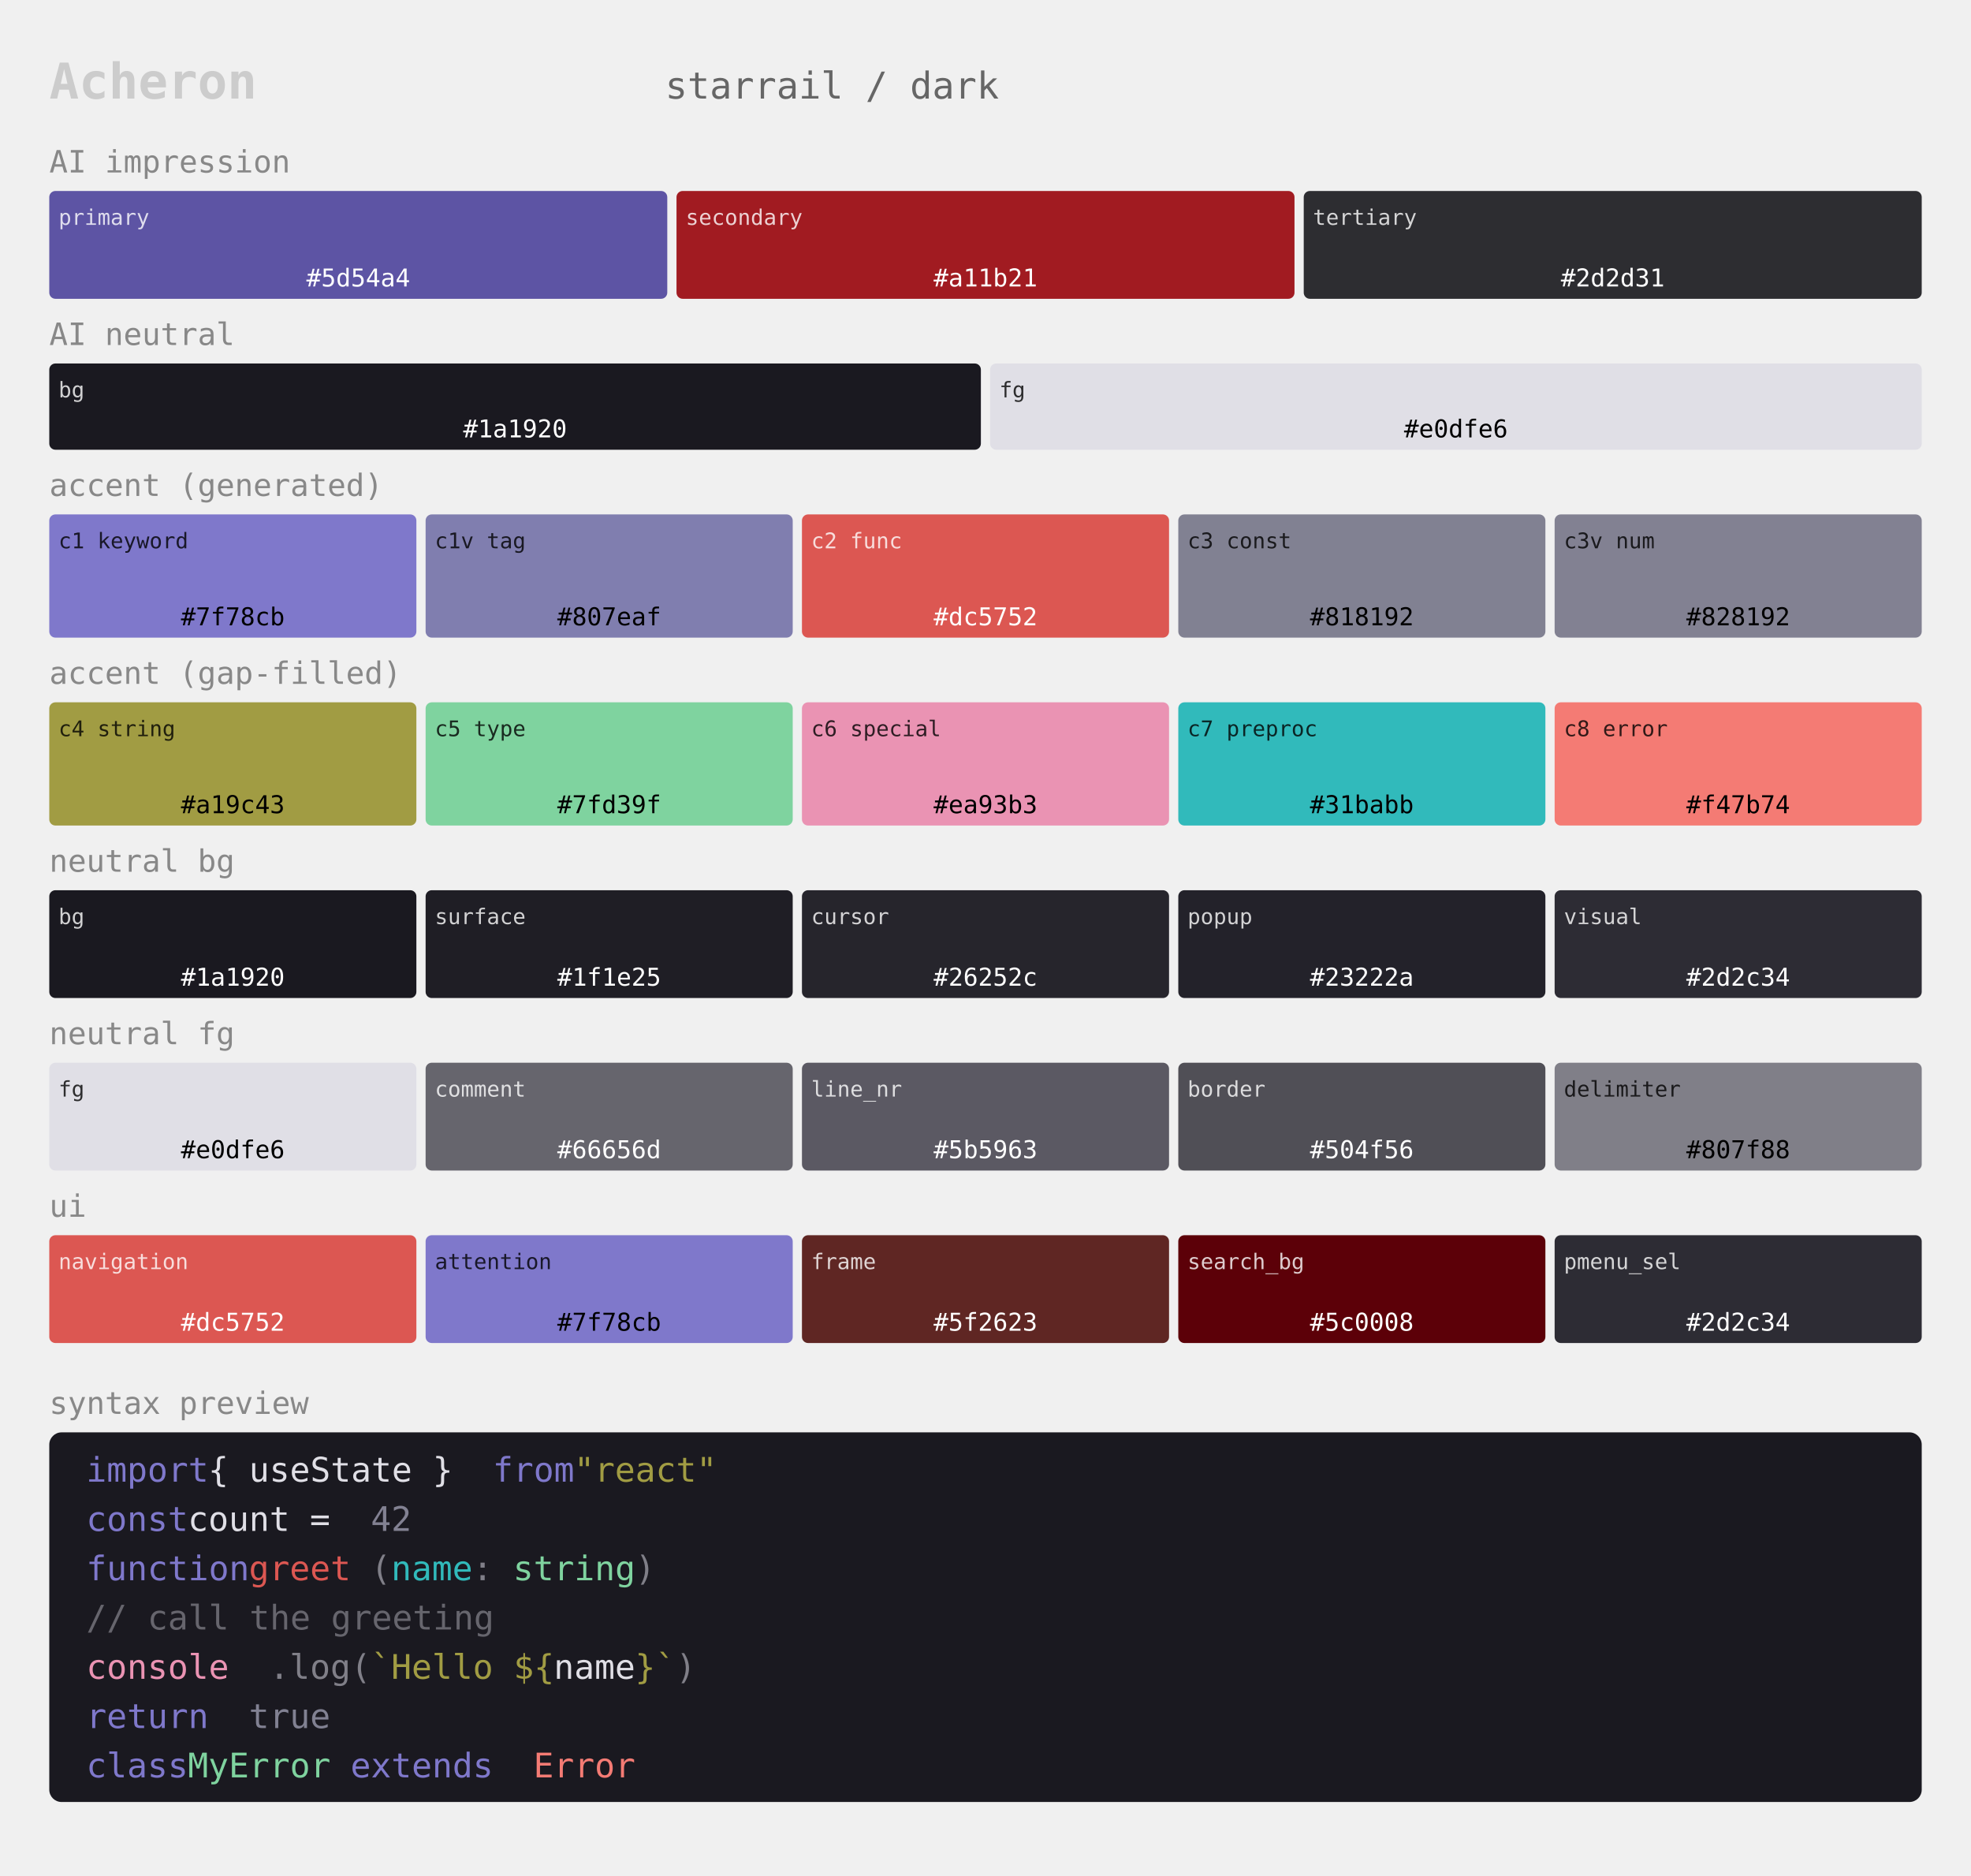
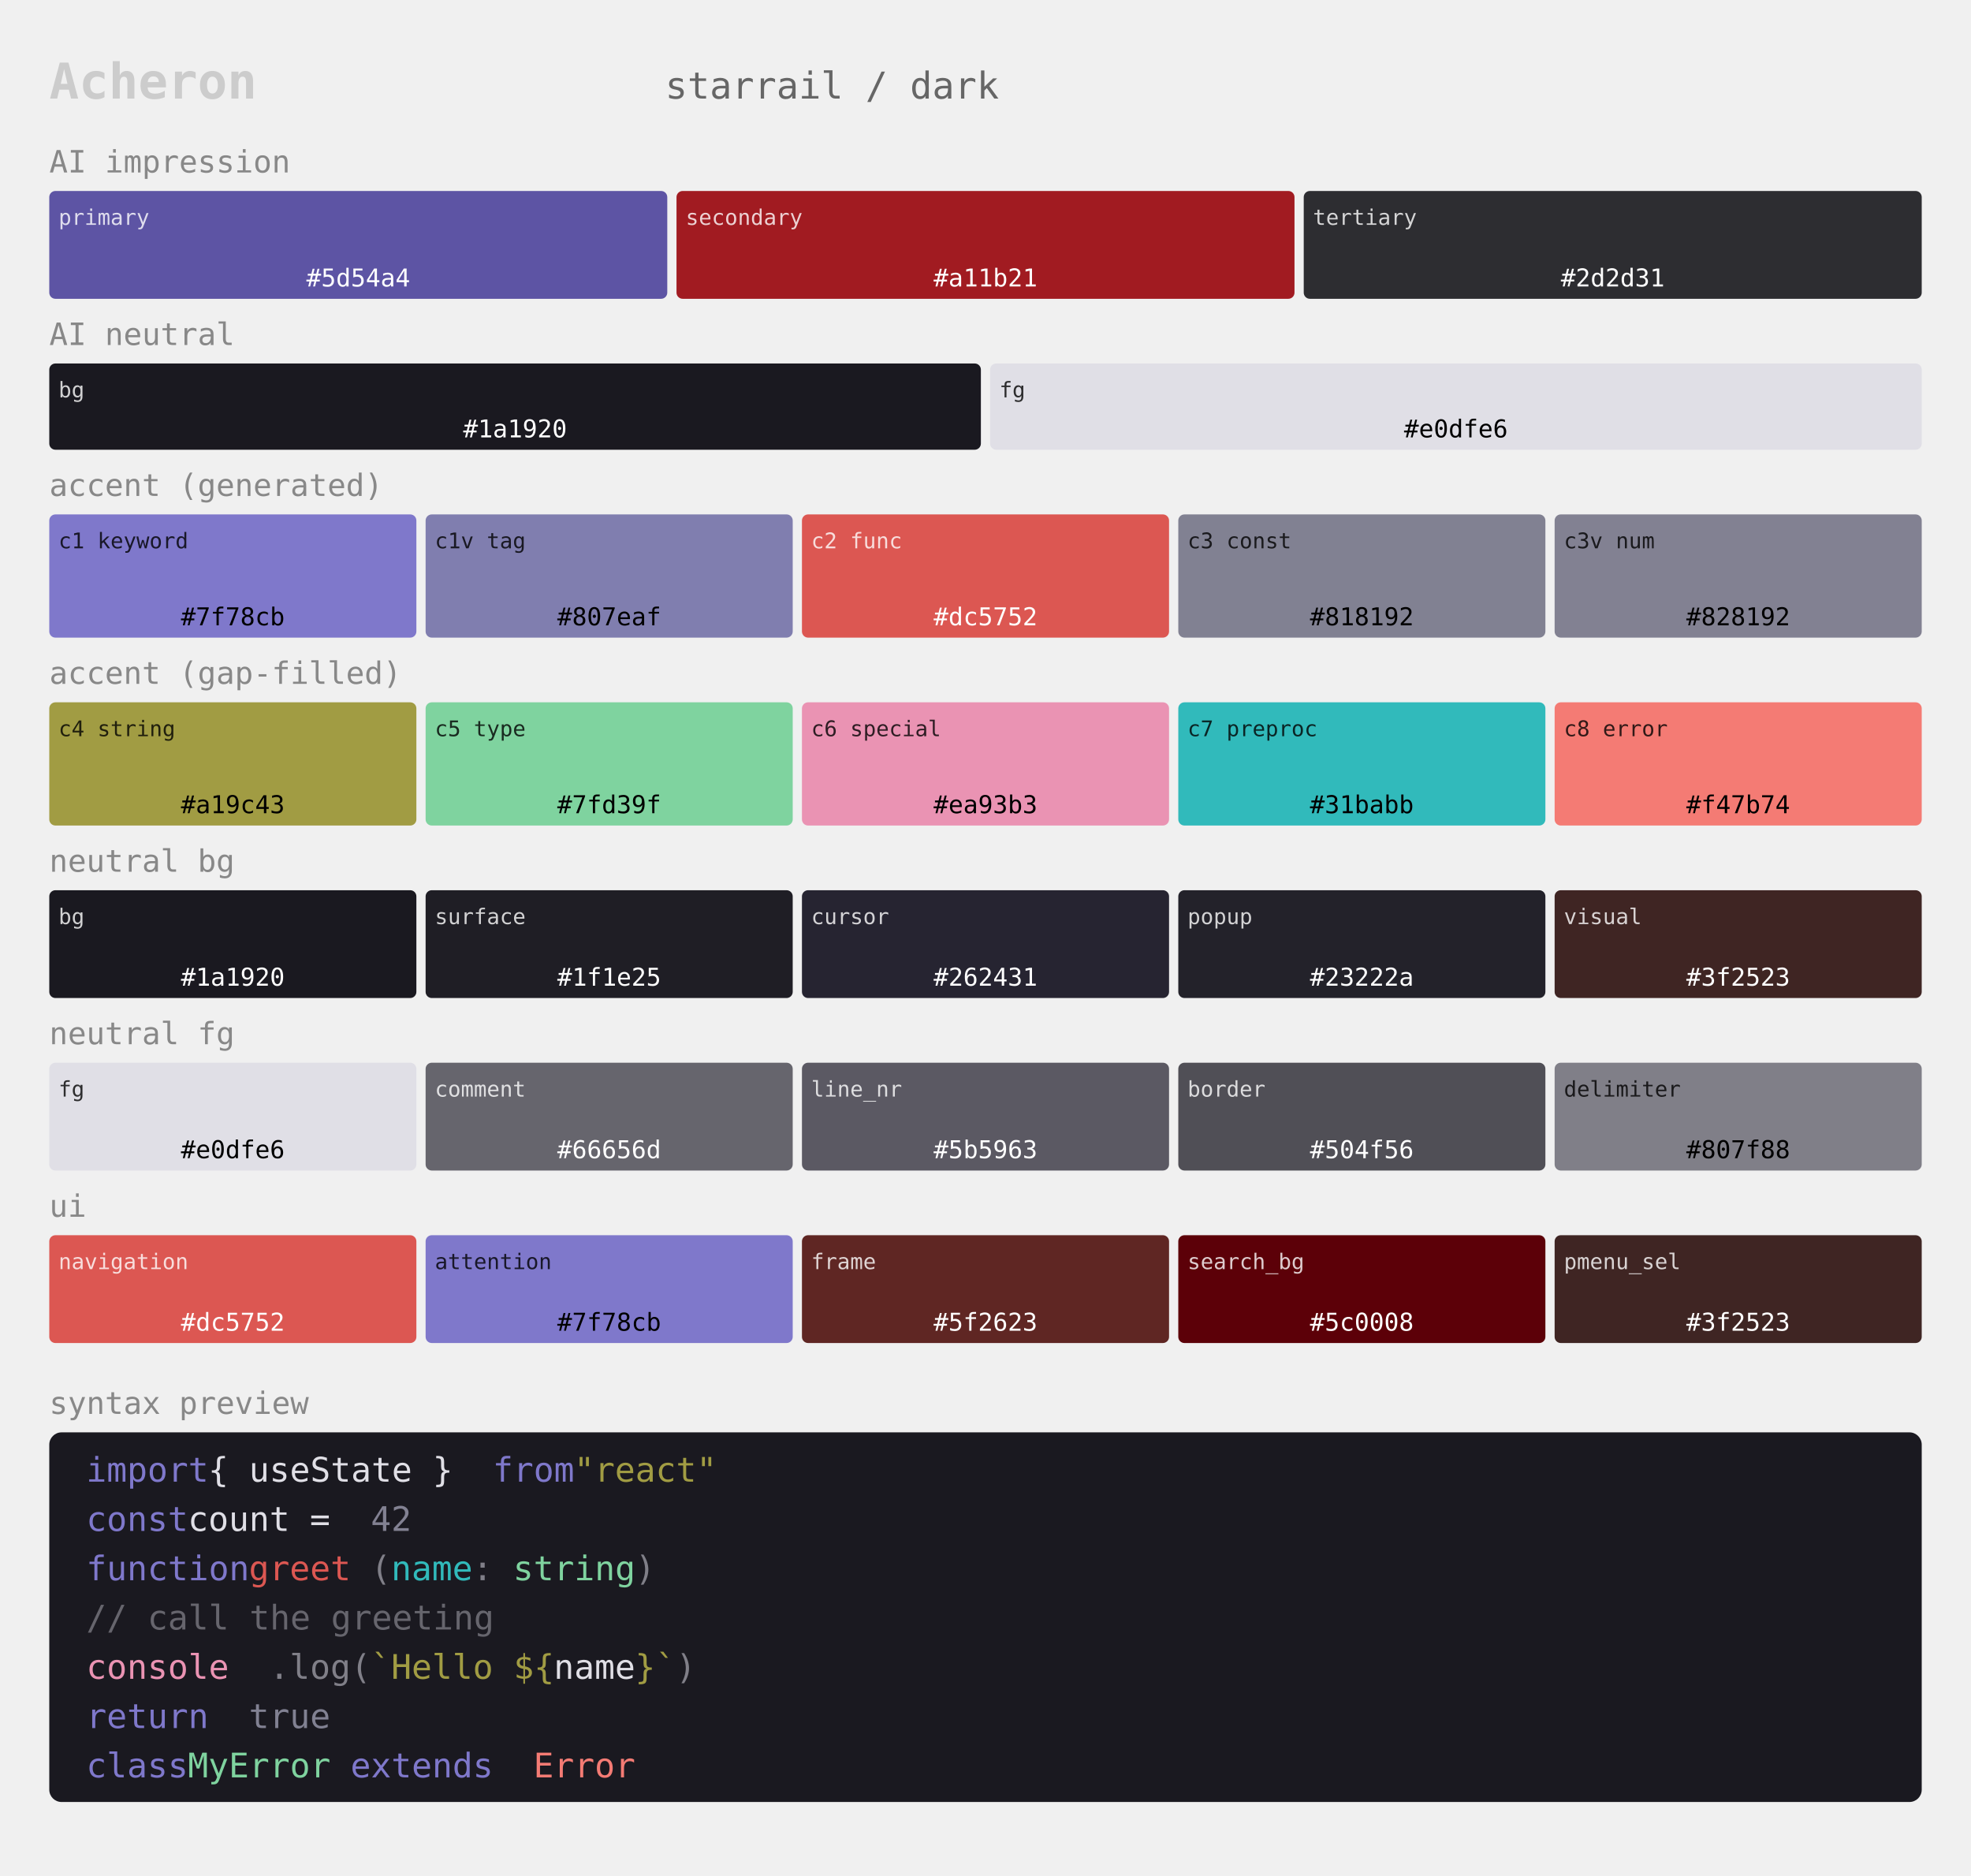
<svg xmlns="http://www.w3.org/2000/svg" width="640" height="609" style="background:#0a0a0a; font-family:ui-monospace,monospace;">
  <text x="16" y="32" fill="#ccc" font-size="16" font-weight="bold">Acheron</text>
  <text x="216" y="32" fill="#666" font-size="12">starrail / dark</text>
  <text x="16" y="56" fill="#888" font-size="10">AI impression</text>
  <rect x="16" y="62" width="200.667" height="35" fill="#5d54a4" rx="2" />
  <text x="19" y="73" fill="#ffffff" font-size="7" opacity="0.8">primary</text>
  <text x="116.333" y="93" fill="#ffffff" font-size="8" text-anchor="middle">#5d54a4</text>
  <rect x="219.667" y="62" width="200.667" height="35" fill="#a11b21" rx="2" />
  <text x="222.667" y="73" fill="#ffffff" font-size="7" opacity="0.8">secondary</text>
  <text x="320" y="93" fill="#ffffff" font-size="8" text-anchor="middle">#a11b21</text>
  <rect x="423.333" y="62" width="200.667" height="35" fill="#2d2d31" rx="2" />
  <text x="426.333" y="73" fill="#ffffff" font-size="7" opacity="0.8">tertiary</text>
  <text x="523.667" y="93" fill="#ffffff" font-size="8" text-anchor="middle">#2d2d31</text>
  <text x="16" y="112" fill="#888" font-size="10">AI neutral</text>
  <rect x="16" y="118" width="302.5" height="28" fill="#1a1920" rx="2" />
  <text x="19" y="129" fill="#ffffff" font-size="7" opacity="0.8">bg</text>
  <text x="167.25" y="142" fill="#ffffff" font-size="8" text-anchor="middle">#1a1920</text>
  <rect x="321.5" y="118" width="302.5" height="28" fill="#e0dfe6" rx="2" />
  <text x="324.5" y="129" fill="#000000" font-size="7" opacity="0.8">fg</text>
  <text x="472.75" y="142" fill="#000000" font-size="8" text-anchor="middle">#e0dfe6</text>
  <text x="16" y="161" fill="#888" font-size="10">accent (generated)</text>
  <rect x="16" y="167" width="119.2" height="40" fill="#7f78cb" rx="2" />
  <text x="19" y="178" fill="#000000" font-size="7" opacity="0.8">c1 keyword</text>
  <text x="75.6" y="203" fill="#000000" font-size="8" text-anchor="middle">#7f78cb</text>
  <rect x="138.2" y="167" width="119.2" height="40" fill="#807eaf" rx="2" />
  <text x="141.2" y="178" fill="#000000" font-size="7" opacity="0.8">c1v tag</text>
  <text x="197.8" y="203" fill="#000000" font-size="8" text-anchor="middle">#807eaf</text>
  <rect x="260.4" y="167" width="119.2" height="40" fill="#dc5752" rx="2" />
  <text x="263.4" y="178" fill="#ffffff" font-size="7" opacity="0.8">c2 func</text>
  <text x="320" y="203" fill="#ffffff" font-size="8" text-anchor="middle">#dc5752</text>
  <rect x="382.6" y="167" width="119.2" height="40" fill="#818192" rx="2" />
  <text x="385.6" y="178" fill="#000000" font-size="7" opacity="0.8">c3 const</text>
  <text x="442.2" y="203" fill="#000000" font-size="8" text-anchor="middle">#818192</text>
  <rect x="504.8" y="167" width="119.2" height="40" fill="#828192" rx="2" />
  <text x="507.8" y="178" fill="#000000" font-size="7" opacity="0.8">c3v num</text>
  <text x="564.4" y="203" fill="#000000" font-size="8" text-anchor="middle">#828192</text>
  <text x="16" y="222" fill="#888" font-size="10">accent (gap-filled)</text>
  <rect x="16" y="228" width="119.2" height="40" fill="#a19c43" rx="2" />
  <text x="19" y="239" fill="#000000" font-size="7" opacity="0.8">c4 string</text>
  <text x="75.6" y="264" fill="#000000" font-size="8" text-anchor="middle">#a19c43</text>
  <rect x="138.2" y="228" width="119.2" height="40" fill="#7fd39f" rx="2" />
  <text x="141.2" y="239" fill="#000000" font-size="7" opacity="0.8">c5 type</text>
  <text x="197.8" y="264" fill="#000000" font-size="8" text-anchor="middle">#7fd39f</text>
  <rect x="260.4" y="228" width="119.2" height="40" fill="#ea93b3" rx="2" />
  <text x="263.4" y="239" fill="#000000" font-size="7" opacity="0.8">c6 special</text>
  <text x="320" y="264" fill="#000000" font-size="8" text-anchor="middle">#ea93b3</text>
  <rect x="382.6" y="228" width="119.2" height="40" fill="#31babb" rx="2" />
  <text x="385.6" y="239" fill="#000000" font-size="7" opacity="0.8">c7 preproc</text>
  <text x="442.2" y="264" fill="#000000" font-size="8" text-anchor="middle">#31babb</text>
  <rect x="504.8" y="228" width="119.2" height="40" fill="#f47b74" rx="2" />
  <text x="507.8" y="239" fill="#000000" font-size="7" opacity="0.8">c8 error</text>
  <text x="564.4" y="264" fill="#000000" font-size="8" text-anchor="middle">#f47b74</text>
  <text x="16" y="283" fill="#888" font-size="10">neutral bg</text>
  <rect x="16" y="289" width="119.2" height="35" fill="#1a1920" rx="2" />
  <text x="19" y="300" fill="#ffffff" font-size="7" opacity="0.8">bg</text>
  <text x="75.6" y="320" fill="#ffffff" font-size="8" text-anchor="middle">#1a1920</text>
  <rect x="138.2" y="289" width="119.2" height="35" fill="#1f1e25" rx="2" />
  <text x="141.2" y="300" fill="#ffffff" font-size="7" opacity="0.8">surface</text>
  <text x="197.8" y="320" fill="#ffffff" font-size="8" text-anchor="middle">#1f1e25</text>
-   <rect x="260.4" y="289" width="119.2" height="35" fill="#26252c" rx="2" />
+   <rect x="260.4" y="289" width="119.2" height="35" fill="#262431" rx="2" />
  <text x="263.4" y="300" fill="#ffffff" font-size="7" opacity="0.8">cursor</text>
-   <text x="320" y="320" fill="#ffffff" font-size="8" text-anchor="middle">#26252c</text>
+   <text x="320" y="320" fill="#ffffff" font-size="8" text-anchor="middle">#262431</text>
  <rect x="382.6" y="289" width="119.2" height="35" fill="#23222a" rx="2" />
  <text x="385.6" y="300" fill="#ffffff" font-size="7" opacity="0.8">popup</text>
  <text x="442.2" y="320" fill="#ffffff" font-size="8" text-anchor="middle">#23222a</text>
-   <rect x="504.8" y="289" width="119.2" height="35" fill="#2d2c34" rx="2" />
+   <rect x="504.8" y="289" width="119.2" height="35" fill="#3f2523" rx="2" />
  <text x="507.8" y="300" fill="#ffffff" font-size="7" opacity="0.8">visual</text>
-   <text x="564.4" y="320" fill="#ffffff" font-size="8" text-anchor="middle">#2d2c34</text>
+   <text x="564.4" y="320" fill="#ffffff" font-size="8" text-anchor="middle">#3f2523</text>
  <text x="16" y="339" fill="#888" font-size="10">neutral fg</text>
  <rect x="16" y="345" width="119.2" height="35" fill="#e0dfe6" rx="2" />
  <text x="19" y="356" fill="#000000" font-size="7" opacity="0.8">fg</text>
  <text x="75.6" y="376" fill="#000000" font-size="8" text-anchor="middle">#e0dfe6</text>
  <rect x="138.2" y="345" width="119.2" height="35" fill="#66656d" rx="2" />
  <text x="141.2" y="356" fill="#ffffff" font-size="7" opacity="0.8">comment</text>
  <text x="197.8" y="376" fill="#ffffff" font-size="8" text-anchor="middle">#66656d</text>
  <rect x="260.4" y="345" width="119.2" height="35" fill="#5b5963" rx="2" />
  <text x="263.4" y="356" fill="#ffffff" font-size="7" opacity="0.8">line_nr</text>
  <text x="320" y="376" fill="#ffffff" font-size="8" text-anchor="middle">#5b5963</text>
  <rect x="382.6" y="345" width="119.2" height="35" fill="#504f56" rx="2" />
  <text x="385.6" y="356" fill="#ffffff" font-size="7" opacity="0.8">border</text>
  <text x="442.2" y="376" fill="#ffffff" font-size="8" text-anchor="middle">#504f56</text>
  <rect x="504.8" y="345" width="119.2" height="35" fill="#807f88" rx="2" />
  <text x="507.8" y="356" fill="#000000" font-size="7" opacity="0.8">delimiter</text>
  <text x="564.4" y="376" fill="#000000" font-size="8" text-anchor="middle">#807f88</text>
  <text x="16" y="395" fill="#888" font-size="10">ui</text>
  <rect x="16" y="401" width="119.2" height="35" fill="#dc5752" rx="2" />
  <text x="19" y="412" fill="#ffffff" font-size="7" opacity="0.8">navigation</text>
  <text x="75.6" y="432" fill="#ffffff" font-size="8" text-anchor="middle">#dc5752</text>
  <rect x="138.2" y="401" width="119.2" height="35" fill="#7f78cb" rx="2" />
  <text x="141.2" y="412" fill="#000000" font-size="7" opacity="0.8">attention</text>
  <text x="197.8" y="432" fill="#000000" font-size="8" text-anchor="middle">#7f78cb</text>
  <rect x="260.4" y="401" width="119.2" height="35" fill="#5f2623" rx="2" />
  <text x="263.4" y="412" fill="#ffffff" font-size="7" opacity="0.8">frame</text>
  <text x="320" y="432" fill="#ffffff" font-size="8" text-anchor="middle">#5f2623</text>
  <rect x="382.6" y="401" width="119.2" height="35" fill="#5c0008" rx="2" />
  <text x="385.6" y="412" fill="#ffffff" font-size="7" opacity="0.8">search_bg</text>
  <text x="442.2" y="432" fill="#ffffff" font-size="8" text-anchor="middle">#5c0008</text>
-   <rect x="504.8" y="401" width="119.2" height="35" fill="#2d2c34" rx="2" />
+   <rect x="504.8" y="401" width="119.2" height="35" fill="#3f2523" rx="2" />
  <text x="507.8" y="412" fill="#ffffff" font-size="7" opacity="0.8">pmenu_sel</text>
-   <text x="564.4" y="432" fill="#ffffff" font-size="8" text-anchor="middle">#2d2c34</text>
+   <text x="564.4" y="432" fill="#ffffff" font-size="8" text-anchor="middle">#3f2523</text>
  <text x="16" y="459" fill="#888" font-size="10">syntax preview</text>
  <rect x="16" y="465" width="608" height="120" fill="#1a1920" rx="4" />
  <text x="28" y="481" fill="#7f78cb" font-size="11" font-family="monospace">import</text>
  <text x="67.6" y="481" fill="#e0dfe6" font-size="11" font-family="monospace"> { useState } </text>
  <text x="160" y="481" fill="#7f78cb" font-size="11" font-family="monospace">from</text>
  <text x="186.4" y="481" fill="#a19c43" font-size="11" font-family="monospace"> "react"</text>
  <text x="28" y="497" fill="#7f78cb" font-size="11" font-family="monospace">const</text>
  <text x="61" y="497" fill="#e0dfe6" font-size="11" font-family="monospace"> count</text>
  <text x="100.6" y="497" fill="#e0dfe6" font-size="11" font-family="monospace"> = </text>
  <text x="120.4" y="497" fill="#828192" font-size="11" font-family="monospace">42</text>
  <text x="28" y="513" fill="#7f78cb" font-size="11" font-family="monospace">function</text>
  <text x="80.8" y="513" fill="#dc5752" font-size="11" font-family="monospace"> greet</text>
  <text x="120.4" y="513" fill="#807f88" font-size="11" font-family="monospace">(</text>
  <text x="127" y="513" fill="#31babb" font-size="11" font-family="monospace">name</text>
  <text x="153.4" y="513" fill="#807f88" font-size="11" font-family="monospace">: </text>
  <text x="166.6" y="513" fill="#7fd39f" font-size="11" font-family="monospace">string</text>
  <text x="206.2" y="513" fill="#807f88" font-size="11" font-family="monospace">)</text>
  <text x="28" y="529" fill="#66656d" font-size="11" font-family="monospace">  // call the greeting</text>
  <text x="28" y="545" fill="#ea93b3" font-size="11" font-family="monospace">  console</text>
  <text x="87.4" y="545" fill="#807f88" font-size="11" font-family="monospace">.log(</text>
  <text x="120.4" y="545" fill="#a19c43" font-size="11" font-family="monospace">`Hello ${</text>
  <text x="179.8" y="545" fill="#e0dfe6" font-size="11" font-family="monospace">name</text>
  <text x="206.2" y="545" fill="#a19c43" font-size="11" font-family="monospace">}`</text>
  <text x="219.4" y="545" fill="#807f88" font-size="11" font-family="monospace">)</text>
  <text x="28" y="561" fill="#7f78cb" font-size="11" font-family="monospace">  return</text>
  <text x="80.8" y="561" fill="#818192" font-size="11" font-family="monospace"> true</text>
  <text x="28" y="577" fill="#7f78cb" font-size="11" font-family="monospace">class</text>
  <text x="61" y="577" fill="#7fd39f" font-size="11" font-family="monospace"> MyError</text>
  <text x="113.8" y="577" fill="#7f78cb" font-size="11" font-family="monospace"> extends </text>
  <text x="173.2" y="577" fill="#f47b74" font-size="11" font-family="monospace">Error</text>
</svg>
